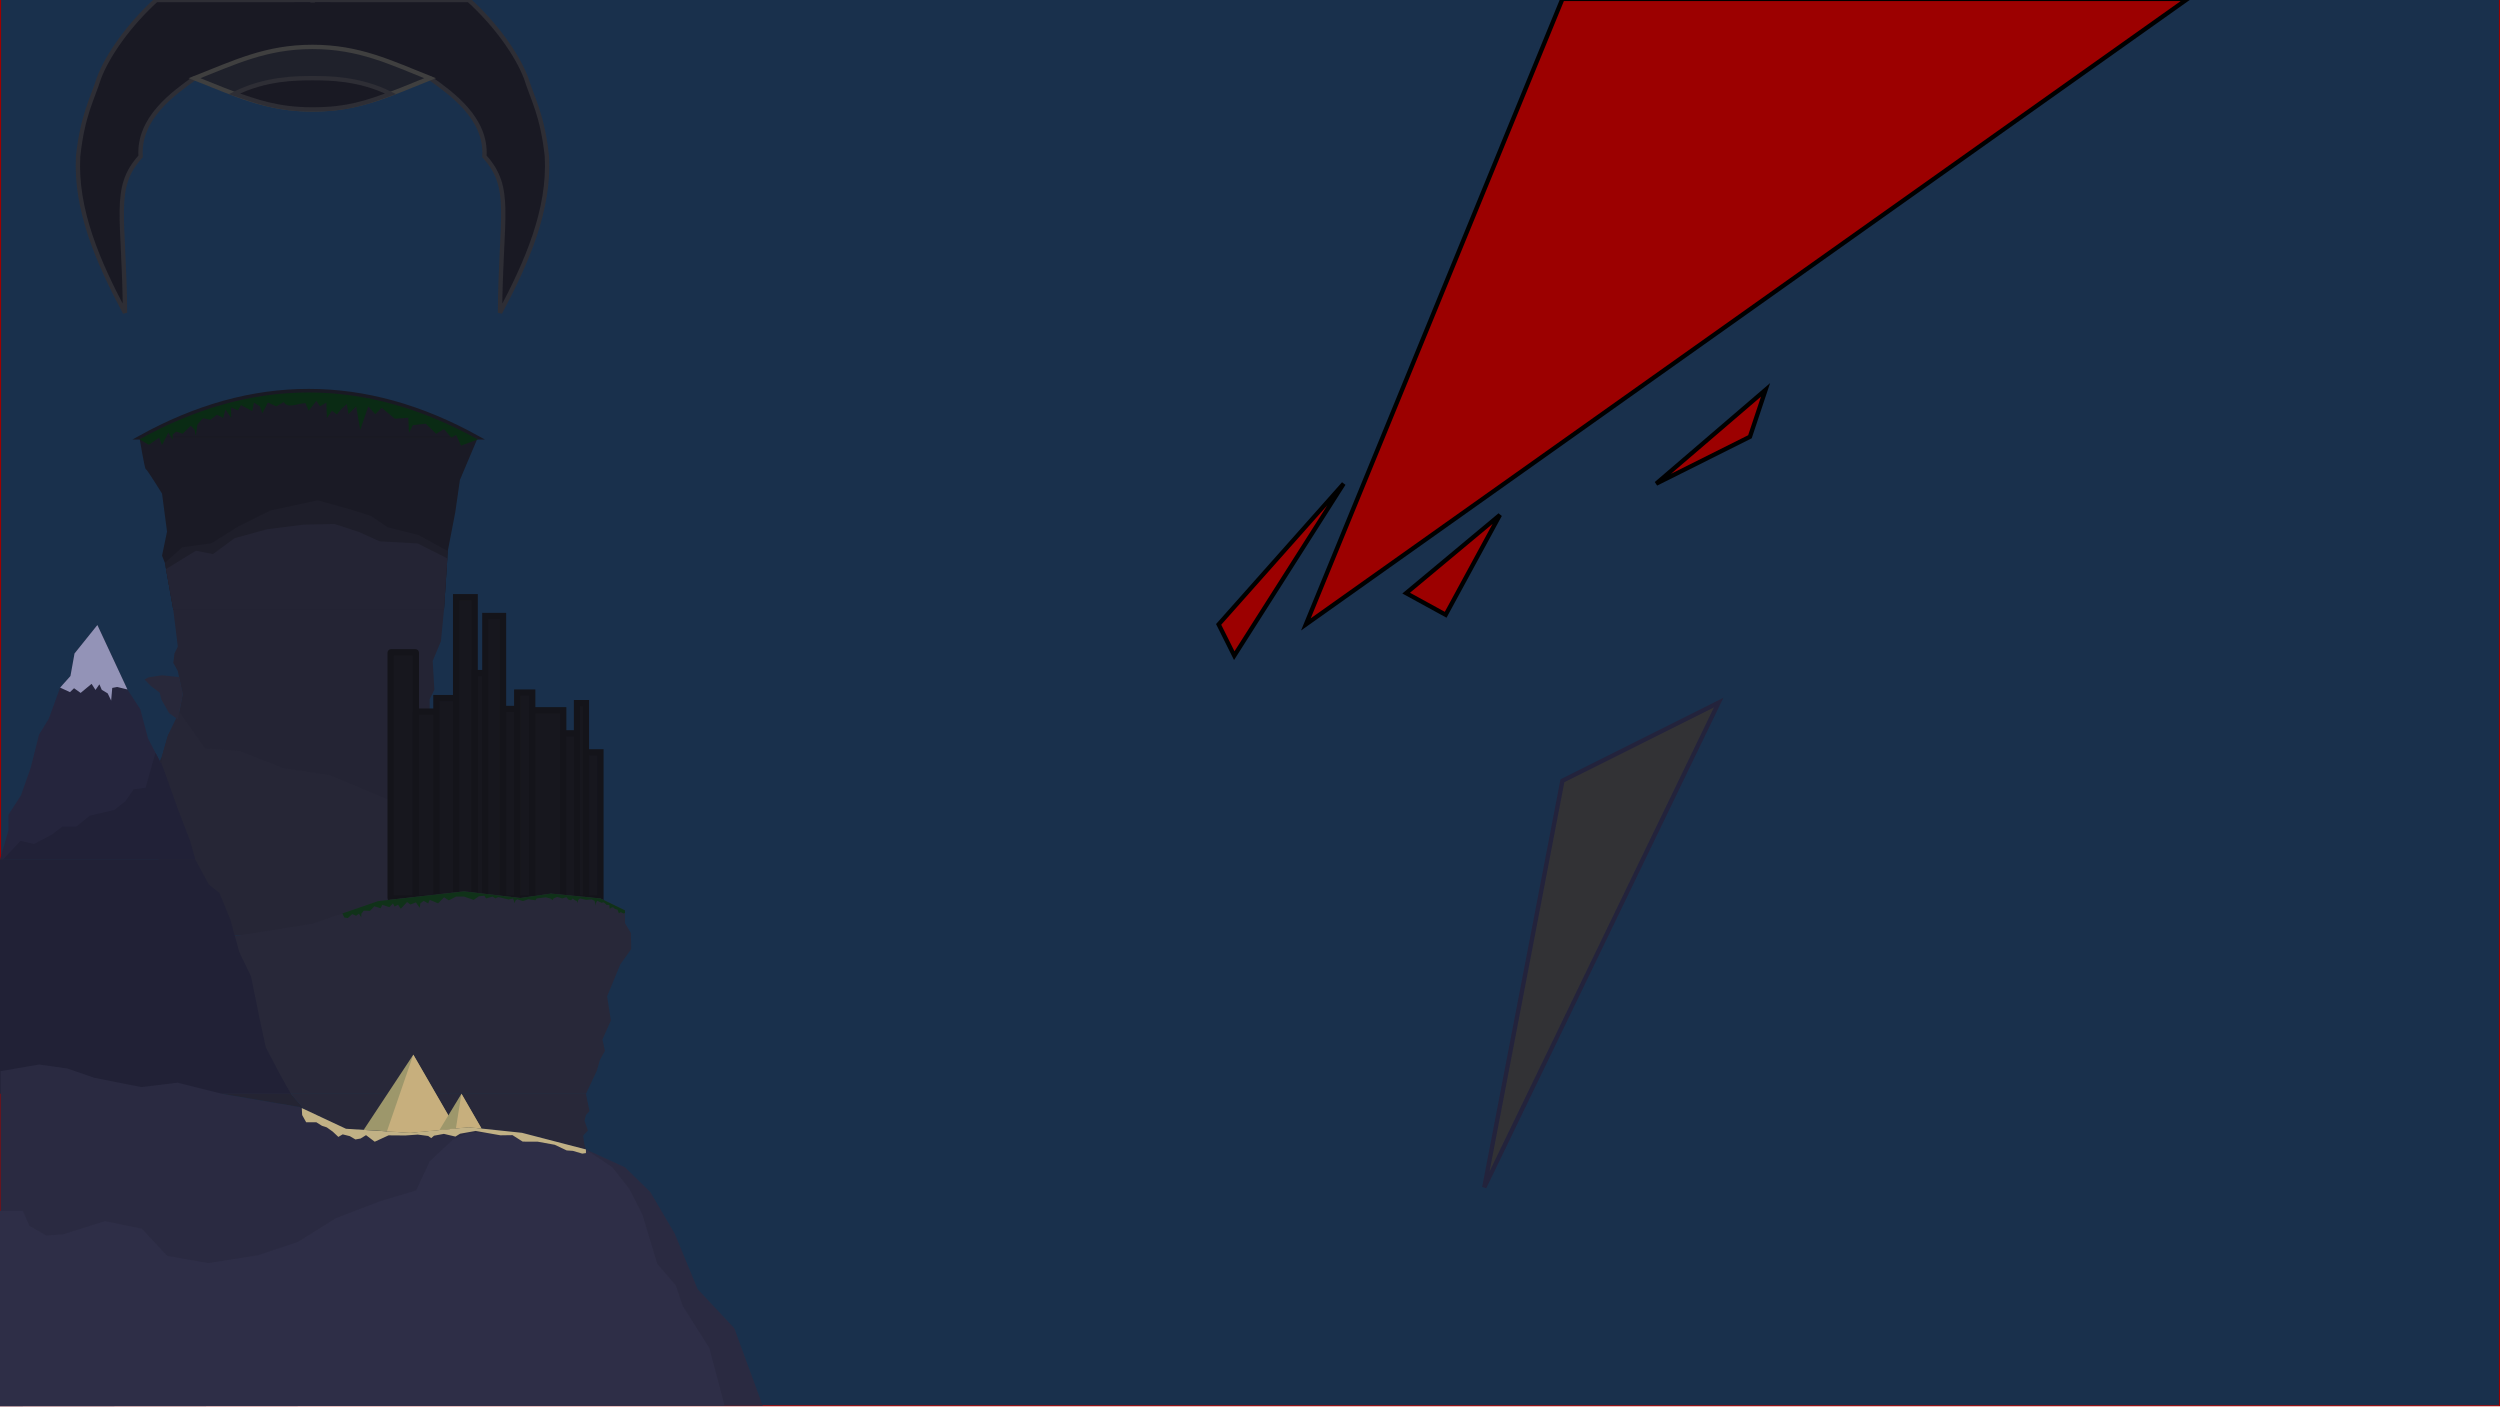
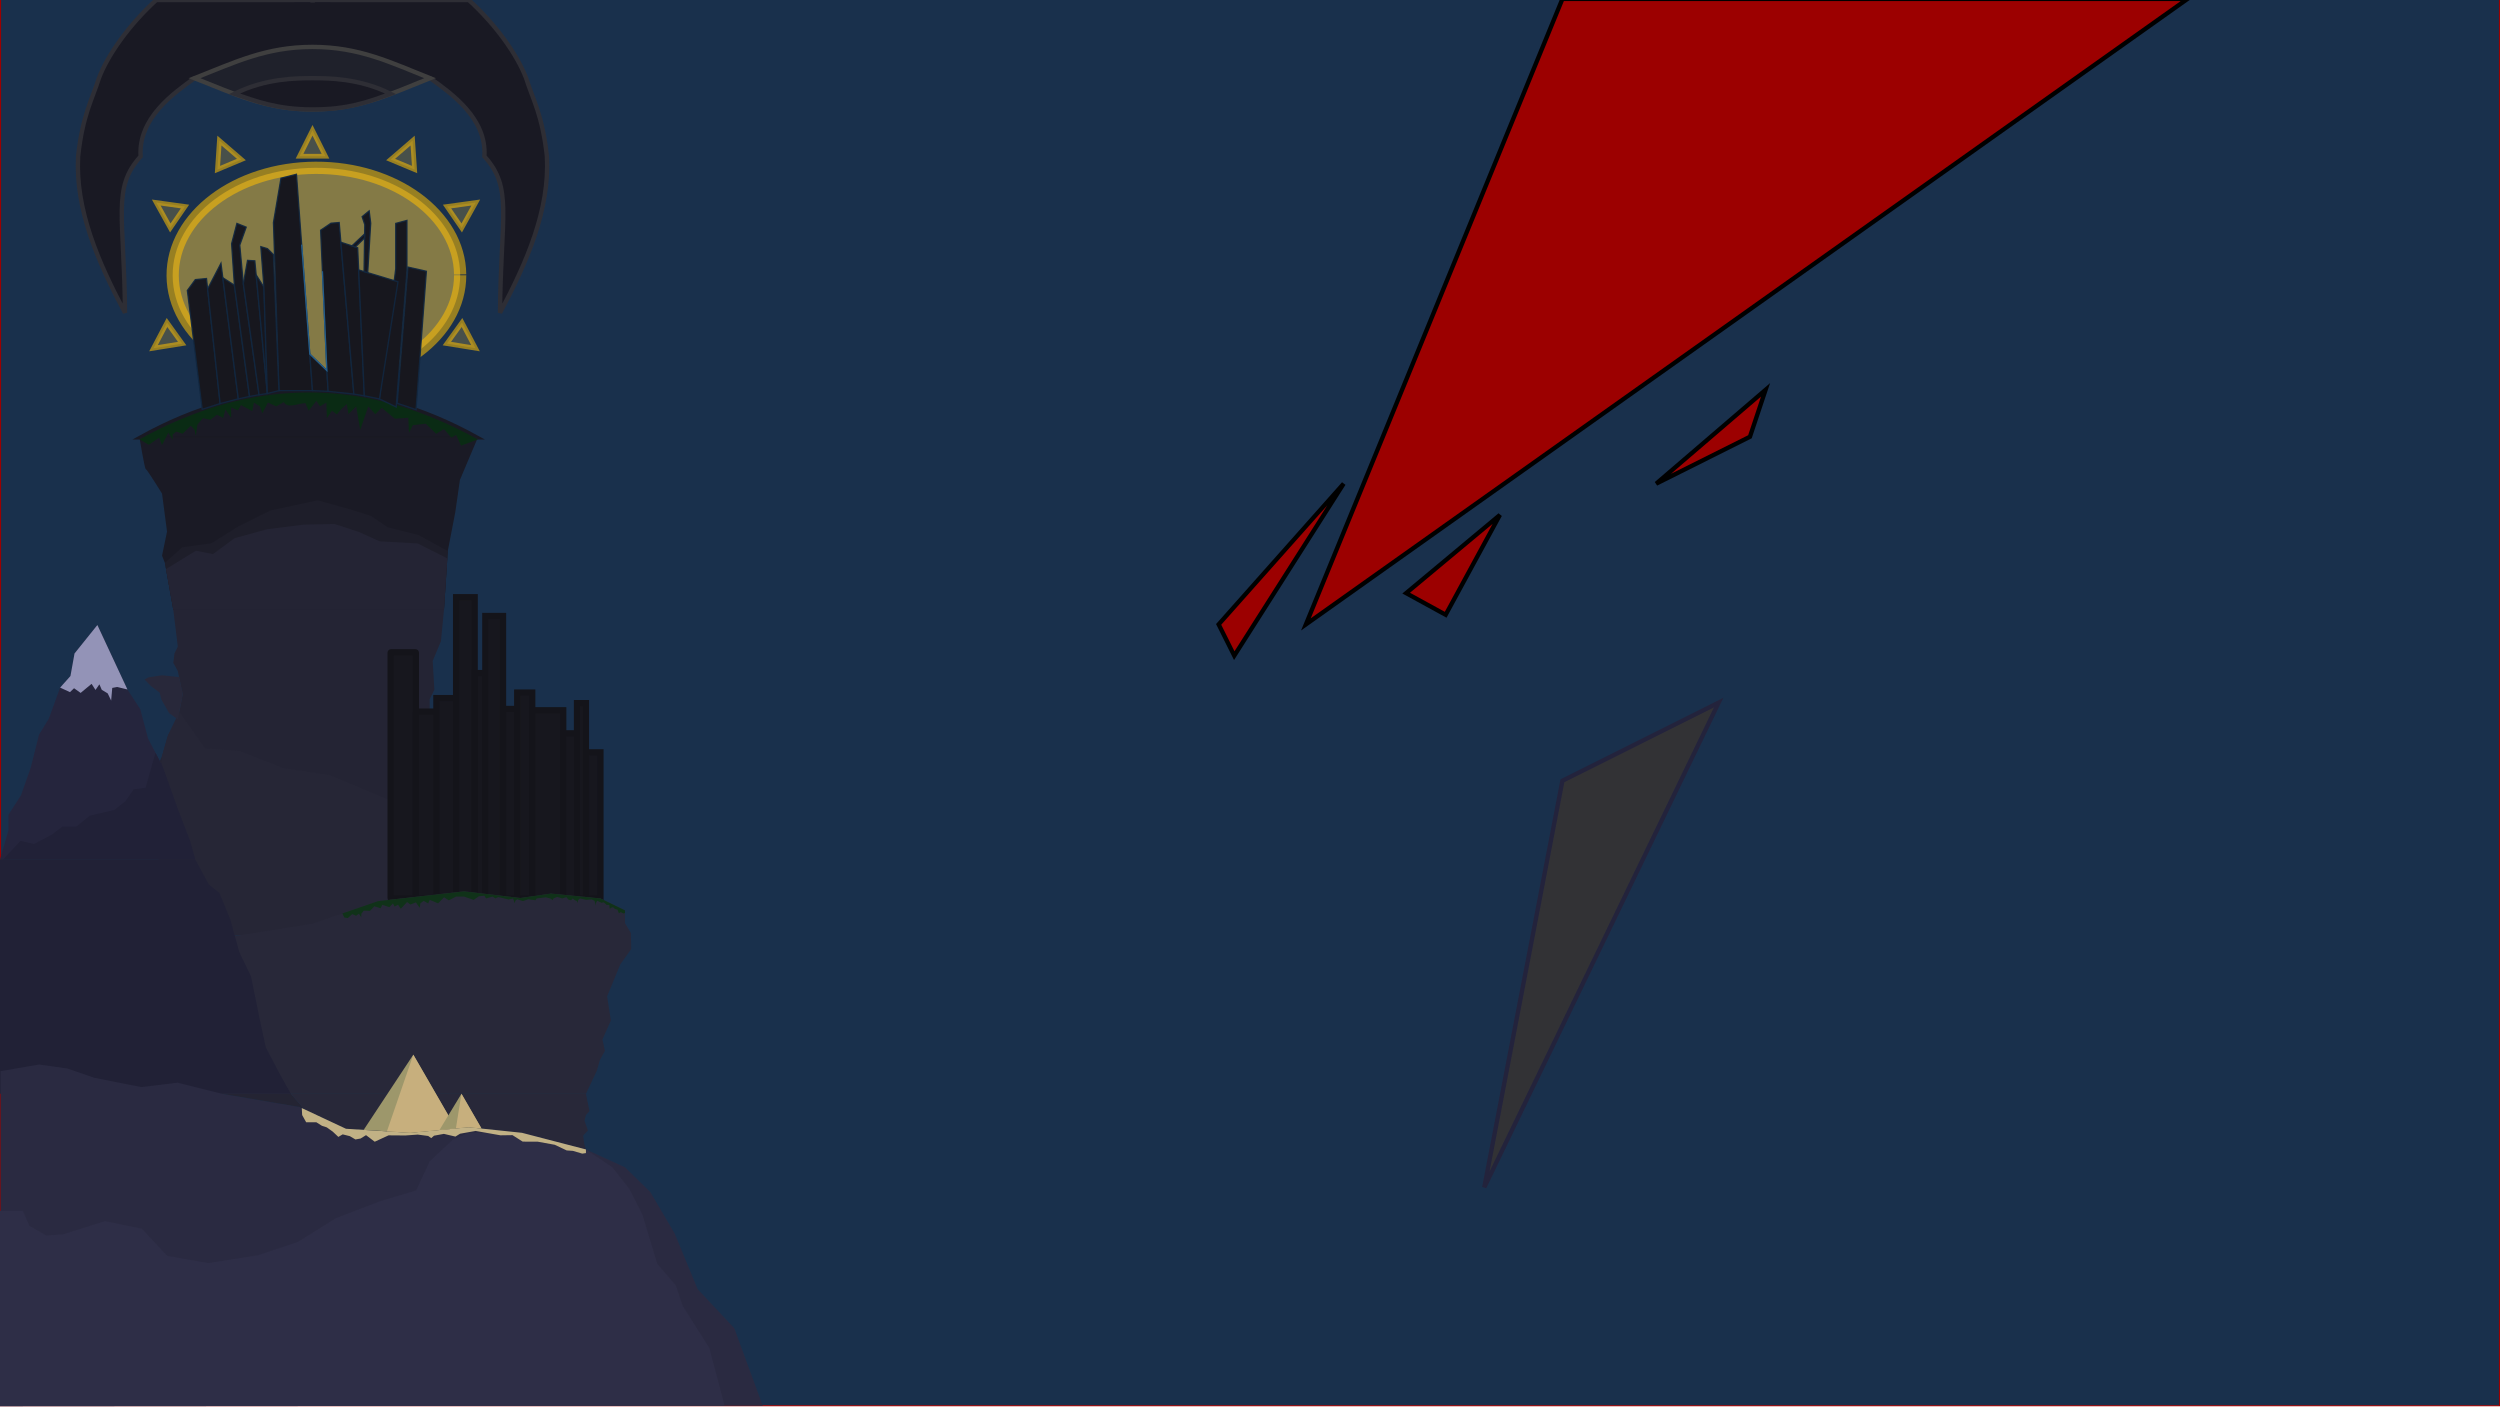
<svg xmlns="http://www.w3.org/2000/svg" width="1920" height="1080" viewBox="0 0 508 285.75" version="1.1" id="svg1">
  <defs id="defs1" />
  <g id="layer1">
    <path style="fill:#29293b;fill-opacity:1;stroke:#0a2b14;stroke-width:0.75;stroke-dasharray:none;stroke-opacity:0" d="m 90.994,111.979 -12.235,4.413 -6.875,-0.297 -9.167,3.145 -9.167,4.686 h 36.668 z" id="path17" />
    <rect style="fill:#19304c;fill-opacity:1;stroke:#9c0000;stroke-width:0.214" id="rect1" width="507.786" height="285.863" x="0.107" y="-0.22" />
+     <path style="fill:#ffcf40;fill-opacity:0.466;fill-rule:evenodd;stroke:#ffbf00;stroke-width:2.491;stroke-dasharray:none;stroke-opacity:0.55" id="path51" d="M 93.502,55.936 A 29.209,21.838 0 0 1 64.351,77.774 29.209,21.838 0 0 1 35.085,56.022 29.209,21.838 0 0 1 64.121,34.098 29.209,21.838 0 0 1 93.501,55.763" />
    <path style="fill:#9c0000;fill-opacity:1;stroke:#000000;stroke-width:0.882;stroke-dasharray:none;stroke-opacity:1" d="M 444.494,-0.22 H 317.483 L 265.357,126.878 Z" id="path1" />
    <path style="fill:#9c0000;fill-opacity:1;stroke:#000000;stroke-width:0.882;stroke-dasharray:none;stroke-opacity:1" d="m 273.03,98.281 -22.227,34.952 -3.175,-6.355 z" id="path2" />
    <path style="fill:#9c0000;fill-opacity:1;stroke:#000000;stroke-width:0.882;stroke-dasharray:none;stroke-opacity:1" d="m 285.731,120.523 19.052,-15.887 -11.025,20.284 z" id="path3" />
    <path style="fill:#9c0000;fill-opacity:1;stroke:#000000;stroke-width:0.882;stroke-dasharray:none;stroke-opacity:1" d="m 358.762,79.216 -22.227,19.065 19.052,-9.532 z" id="path4" />
    <path style="fill:#323235;fill-opacity:1;stroke:#23233c;stroke-width:0.882;stroke-dasharray:none;stroke-opacity:1" d="m 349.236,142.765 -31.753,15.887 -15.876,82.614 z" id="path5" />
    <path style="fill:#191923;fill-opacity:1;stroke:#2e2e35;stroke-width:0.882;stroke-dasharray:none;stroke-opacity:1" d="m 95.255,0 c 5.473,4.978 9.845,11.104 11.651,15.887 1.38,4.348 3.332,7.563 4.225,15.887 0.587,10.806 -4.005,21.384 -9.526,31.774 0.141,-19.761 2.654,-25.351 -3.175,-31.774 C 98.942,24.043 91.688,18.96 87.383,15.887 H 63.503 V 0 Z" id="path12" />
    <path style="fill:#191923;fill-opacity:1;stroke:#2e2e35;stroke-width:0.882;stroke-dasharray:none;stroke-opacity:1" d="M 31.75,0 C 26.277,4.978 21.905,11.104 20.099,15.887 18.719,20.235 16.767,23.451 15.874,31.774 15.287,42.581 19.879,53.158 25.399,63.549 25.258,43.788 22.745,38.198 28.575,31.774 28.064,24.043 35.228,18.96 39.533,15.887 H 63.503 V 0 Z" id="path10" />
    <rect style="fill:#191923;fill-opacity:1;stroke:#191923;stroke-width:0.882;stroke-dasharray:none;stroke-opacity:1" id="rect13" width="6.351" height="14.927" x="60.327" y="0.961" />
    <path style="fill:#1f212b;fill-opacity:1;stroke:#3f3f3f;stroke-width:0.882;stroke-dasharray:none;stroke-opacity:1" d="m 39.533,15.887 c 8.094,-3.177 14.444,-6.355 23.97,-6.355 9.526,0 15.876,3.177 23.88,6.355 -8.004,3.177 -14.354,6.355 -23.88,6.355 -9.526,1e-6 -15.876,-3.177 -23.97,-6.355 z" id="path9" />
    <path style="fill:#191923;fill-opacity:1;stroke:#2e2e35;stroke-width:0.882;stroke-dasharray:none;stroke-opacity:1" d="m 47.626,19.065 c 6.351,-3.177 12.701,-3.177 15.876,-3.177 3.175,0 9.526,0 15.876,3.177 -4.719,1.703 -8.675,3.177 -15.876,3.177 -7.182,0 -11.549,-1.69 -15.876,-3.177 z" id="path13" />
    <path style="fill:#1a1a25;fill-opacity:1;stroke:#191923;stroke-width:0.75;stroke-dasharray:none;stroke-opacity:1" d="m 28.341,88.937 c 11.459,-6.362 22.917,-9.542 34.376,-9.542 11.459,0 22.917,3.181 34.376,9.542 z" id="path14" />
    <path style="fill:#1a1a25;fill-opacity:1;stroke:#0a2b14;stroke-width:0.75;stroke-dasharray:none;stroke-opacity:0" d="m 28.341,88.937 c 0,0 1.055,6.362 1.271,6.362 0.216,0 3.312,4.996 3.312,4.996 l 1.017,7.728 -1.017,4.892 0.584,1.469 1.707,9.542 h 55.001 l 0.776,-11.946 1.515,-7.86 0.949,-6.602 3.634,-8.581 z" id="path16" />
    <path style="fill:#0a2b14;fill-opacity:1;stroke:#0a2b14;stroke-width:0.75;stroke-dasharray:none;stroke-opacity:0" d="m 28.341,89.29 c 11.459,-6.362 22.917,-9.542 34.376,-9.542 11.459,0 22.917,3.181 34.376,9.542 l -3.407,1.265 -1.005,-2.182 -0.969,0.564 -1.494,-1.756 -1.585,0.965 -2.119,-2.05 -2.624,0.297 -0.785,1.567 -0.134,-3.072 -2.727,0.191 -2.686,-2.217 -1.305,1.308 -1.415,-1.594 -1.646,4.765 -0.815,-4.765 -1.556,1.558 -0.374,-2.032 -1.114,1.046 -0.878,1.062 -1.008,-0.752 -1.026,1.516 -0.102,-3.162 -1.309,0.763 -0.715,-1.124 -1.577,2.013 -0.653,-1.547 c -1.639,0.063 -3.626,1.175 -4.406,-0.215 l -1.519,0.873 -1.703,-0.78 -1.135,2.2 -0.484,-1.42 -1.214,-0.76 -0.345,1.723 -2.292,-1.227 -0.61,1.069 -1.411,-0.592 0.027,2.125 -1.171,-1.713 -0.446,1.738 -1.288,-0.67 -1.315,1.029 -1.526,-0.331 -1.112,1.326 -0.316,2.272 -0.289,-1.277 -0.752,-0.774 -1.645,1.623 -1.31,-0.436 -0.717,0.601 -0.003,1.067 -0.874,-1.442 -1.285,2.509 -0.596,-1.499 -2.086,1.439 z" id="path15" />
    <path style="fill:#1e1e2a;fill-opacity:1;stroke:#0a2b14;stroke-width:0.75;stroke-dasharray:none;stroke-opacity:0" d="m 33.509,114.383 3.535,-3.181 5.893,-0.801 5.511,-3.442 6.506,-3.23 9.598,-2.07 6.637,1.857 4.203,1.324 3.368,2.288 6.324,1.615 5.911,3.235 -0.776,11.946 H 35.216 Z" id="path18" />
    <path style="fill:#242434;fill-opacity:1;stroke:#0a2b14;stroke-width:0.75;stroke-dasharray:none;stroke-opacity:0" d="m 33.733,115.636 6.067,-3.726 3.474,0.686 4.378,-3.23 6.613,-1.827 7.44,-0.935 6.269,-0.127 4.937,1.615 4.256,1.912 7.702,0.425 6.029,3.035 -0.68,10.462 H 35.216 Z" id="path19" />
    <path style="fill:#242434;fill-opacity:1;stroke:#0a2b14;stroke-width:0.75;stroke-dasharray:none;stroke-opacity:0" d="m 35.216,123.925 0.913,7.469 -0.675,1.378 -0.238,1.923 0.904,1.645 1,4.783 -1.01,5.067 -1.959,3.181 -1.226,4.245 -2.292,5.297 48.742,3.768 7.937,-3.932 v -16.671 l 0.956,-1.921 -0.342,-5.85 1.676,-4.02 0.616,-6.362 z" id="path20" />
    <path style="fill:#25253d;fill-opacity:1;stroke:#0a2b14;stroke-width:1.323;stroke-dasharray:none;stroke-opacity:0" d="m 19.787,127 6.108,13.102 2.609,4.008 1.591,5.981 2.99,5.726 0.891,5.535 2.227,3.181 2.481,6.49 1.004,3.602 H 0 l 1.718,-5.892 v -3.181 l 2.545,-3.945 1.972,-5.599 1.702,-6.744 1.988,-3.245 2.29,-6.299 2.1,-2.354 0.827,-4.581 z" id="path21" />
    <path style="fill:#262636;fill-opacity:1;stroke:#0a2b14;stroke-width:1.323;stroke-dasharray:none;stroke-opacity:0" d="m 36.415,144.66 5.268,7.405 7.131,0.562 8.683,3.442 9.538,1.44 12.341,5.174 v 11.943 7.938 C 65.085,190.082 47.625,190.5 31.75,190.5 l 1.174,-36.883 1.226,-4.245 z" id="path25" />
    <path style="fill:#28283a;fill-opacity:1;stroke:#0a2b14;stroke-width:1.323;stroke-dasharray:none;stroke-opacity:0" d="m 36.381,137.588 -3.448,-0.371 -2.744,0.405 -0.81,0.45 1.35,1.395 1.71,1.26 0.36,1.44 1.575,2.744 1.737,1.28 1.01,-5.067 z" id="path22" />
    <path style="fill:#9393b7;fill-opacity:1;stroke:#0a2b14;stroke-width:1.323;stroke-dasharray:none;stroke-opacity:0" d="m 12.216,139.72 2.004,0.923 0.827,-0.795 1.336,0.954 2.227,-1.845 0.795,1.241 0.795,-1.145 0.477,1.113 1.209,0.732 0.7,1.463 0.223,-2.577 1.003,-0.191 2.083,0.509 L 19.787,127 l -4.645,5.785 -0.827,4.581 z" id="path23" />
    <path style="fill:#212137;fill-opacity:1;stroke:#0a2b14;stroke-width:1.323;stroke-dasharray:none;stroke-opacity:0" d="m 31.59,152.954 -2.011,7.119 -2.429,0.315 -1.665,2.429 -2.249,1.755 -4.994,1.17 -2.699,2.204 h -2.834 l -2.204,1.665 -3.599,1.89 -2.744,-0.63 -3.516,3.755 39.044,0 -1.004,-3.602 -2.481,-6.49 -3.118,-8.717 z" id="path24" />
    <rect style="fill:#17171e;fill-opacity:1;stroke:#14141a;stroke-width:1.27;stroke-dasharray:none;stroke-opacity:1" id="rect25" width="5.129" height="50.024" x="79.375" y="132.539" ry="0.09" />
    <rect style="fill:#17171e;fill-opacity:1;stroke:#14141a;stroke-width:1.27;stroke-dasharray:none;stroke-opacity:1" id="rect26" width="4.665" height="37.966" x="84.504" y="144.596" ry="0.09" />
    <rect style="fill:#17171e;fill-opacity:1;stroke:#14141a;stroke-width:1.27;stroke-dasharray:none;stroke-opacity:1" id="rect27" width="4.454" height="40.711" x="88.674" y="141.852" />
    <rect style="fill:#17171e;fill-opacity:1;stroke:#14141a;stroke-width:1.27;stroke-dasharray:none;stroke-opacity:1" id="rect28" width="3.779" height="61.212" x="92.678" y="121.351" />
    <rect style="fill:#17171e;fill-opacity:1;stroke:#14141a;stroke-width:1.27;stroke-dasharray:none;stroke-opacity:1" id="rect29" width="2.159" height="45.795" x="96.457" y="136.768" />
    <rect style="fill:#17171e;fill-opacity:1;stroke:#14141a;stroke-width:1.27;stroke-dasharray:none;stroke-opacity:1" id="rect30" width="3.599" height="57.402" x="98.617" y="125.161" />
    <rect style="fill:#17171e;fill-opacity:1;stroke:#14141a;stroke-width:1.27;stroke-dasharray:none;stroke-opacity:1" id="rect31" width="2.879" height="38.506" x="102.216" y="144.056" />
    <rect style="fill:#17171e;fill-opacity:1;stroke:#14141a;stroke-width:1.27;stroke-dasharray:none;stroke-opacity:1" id="rect32" width="3.059" height="41.836" x="105.095" y="140.727" />
    <rect style="fill:#17171e;fill-opacity:1;stroke:#14141a;stroke-width:1.27;stroke-dasharray:none;stroke-opacity:1" id="rect33" width="6.299" height="38.236" x="108.155" y="144.326" />
    <rect style="fill:#17171e;fill-opacity:1;stroke:#14141a;stroke-width:1.27;stroke-dasharray:none;stroke-opacity:1" id="rect34" width="2.789" height="33.557" x="114.453" y="149.005" />
    <rect style="fill:#17171e;fill-opacity:1;stroke:#14141a;stroke-width:1.27;stroke-dasharray:none;stroke-opacity:1" id="rect35" width="1.82" height="39.688" x="117.242" y="142.875" />
    <rect style="fill:#17171e;fill-opacity:1;stroke:#14141a;stroke-width:1.27;stroke-dasharray:none;stroke-opacity:1" id="rect36" width="2.949" height="29.688" x="119.063" y="152.874" />
    <path style="fill:#282839;fill-opacity:1;stroke:#14141a;stroke-width:1.27;stroke-dasharray:none;stroke-opacity:0" d="m 127,184.997 -4.989,-2.434 -10.078,-0.985 -6.209,0.9 -11.427,-1.35 -17.456,1.98 L 63.5,187.693 45.873,190.5 39.688,192.465 V 222.25 h 79.375 l 2.206,-4.654 0.636,-2.227 1.018,-1.845 -0.509,-2.29 1.718,-3.881 -0.763,-4.899 2.672,-6.49 2.227,-3.118 -0.064,-3.245 L 127,187.566 Z" id="path36" />
    <path style="fill:#212136;fill-opacity:1;stroke:#14141a;stroke-width:1.27;stroke-dasharray:none;stroke-opacity:0" d="m 0,174.625 h 39.688 l 2.75,5.115 2.163,1.718 2.227,5.472 1.781,6.49 2.418,5.018 1.591,7.938 1.4,6.45 2.927,5.599 2.163,3.826 H 0 Z" id="path37" />
    <path style="fill:#2a2a41;fill-opacity:1;stroke:#14141a;stroke-width:1.27;stroke-dasharray:none;stroke-opacity:0" d="m 0.107,217.659 7.83,-1.35 5.739,0.81 5.489,1.89 9.538,1.89 7.378,-0.9 8.953,2.252 15.836,2.697 9.435,4.42 13.043,0.821 11.902,-1.139 10.812,1.139 13,3.379 7.938,3.627 5.148,5.026 4.963,8.462 4.645,11.256 7.444,7.938 5.79,15.768 H 0.107 Z" id="path38" />
    <path style="fill:#242433;fill-opacity:1;stroke:#14141a;stroke-width:1.27;stroke-dasharray:none;stroke-opacity:0" d="m 45.034,222.25 h 14.073 l 2.669,3.121 -0.906,-0.424 z" id="path39" />
    <path style="fill:#282839;fill-opacity:1;stroke:#14141a;stroke-width:1.27;stroke-dasharray:none;stroke-opacity:0" d="M 59.107,222.25 H 119.062 l 0.722,3.53 -0.722,0.787 -0.29,1.147 0.697,2.002 -0.969,1.034 0.227,1.711 0.335,1.106 -13,-3.379 -10.812,-1.139 -11.902,1.139 -13.043,-0.821 -8.529,-3.996 z" id="path40" />
    <path style="fill:#2e2e47;fill-opacity:1;stroke:#14141a;stroke-width:1.27;stroke-dasharray:none;stroke-opacity:0" d="m 106.062,230.188 13,3.379 5.387,3.658 3.436,4.358 2.64,5.185 3.022,10.021 3.817,4.454 1.336,4.072 5.472,8.653 3.054,11.675 L 0,285.75 v -39.688 h 4.645 l 1.336,3.028 3.436,1.972 3.436,-0.255 8.462,-2.672 7.508,1.527 5.154,5.535 8.335,1.463 10.116,-1.591 8.144,-2.736 7.635,-4.772 8.907,-3.436 7.444,-2.227 2.755,-5.917 4.689,-4.39 3.249,-1.406 z" id="path41" />
    <path style="fill:#c1b185;fill-opacity:1;stroke:#14141a;stroke-width:1.27;stroke-dasharray:none;stroke-opacity:0" d="m 61.323,225.159 8.982,4.208 13.043,0.821 11.902,-1.139 10.812,1.139 13,3.379 v 0.739 l -0.74,0.112 -1.912,-0.562 -1.26,-0.09 -2.429,-1.147 -3.464,-0.63 -3.042,-0.011 -2.075,-1.316 -2.441,0.034 -5.05,-0.889 -3.161,0.562 -0.945,0.585 -2.351,-0.551 -2.002,0.371 -0.562,0.495 -0.619,-0.439 -2.126,-0.281 -2.519,0.18 -3.408,-0.026 -2.812,1.297 -1.766,-1.338 -1.102,0.686 -1.057,0.19 -1.136,-0.674 -1.451,-0.36 -0.877,0.517 -1.147,-1.08 -1.203,-0.855 -0.99,-0.326 -1.125,-0.709 h -2.07 l -0.821,-1.473 z" id="path42" />
    <path style="fill:#9d976b;fill-opacity:1;stroke:#14141a;stroke-width:1.27;stroke-dasharray:none;stroke-opacity:0" d="m 73.898,229.593 10.087,-15.28 8.652,14.986 -9.289,0.889 z" id="path43" />
    <path style="fill:#c7af7d;fill-opacity:1;stroke:#14141a;stroke-width:0.265;stroke-dasharray:none;stroke-opacity:0" d="m 83.985,214.312 8.652,14.986 -9.289,0.889 -4.725,-0.297 z" id="path45" />
    <path style="fill:#9d976b;fill-opacity:1;stroke:#14141a;stroke-width:0.265;stroke-dasharray:none;stroke-opacity:0" d="m 89.299,229.618 4.468,-7.368 4.083,7.073 -2.6,-0.274 z" id="path46" />
    <path style="fill:#c7af7d;fill-opacity:1;stroke:#14141a;stroke-width:0.265;stroke-dasharray:none;stroke-opacity:0" d="m 93.767,222.25 4.083,7.073 -2.6,-0.274 -2.613,0.25 z" id="path47" />
    <path style="fill:#103219;fill-opacity:1;stroke:#14141a;stroke-width:0.265;stroke-dasharray:none;stroke-opacity:0" d="m 76.842,183.107 17.456,-1.98 11.427,1.35 6.209,-0.9 10.078,0.985 4.989,2.434 v 0.541 l -0.331,0.08 -0.517,-0.27 -0.406,0.223 -0.27,-0.74 -0.509,-0.111 -0.406,-0.382 -0.501,0.167 -0.127,0.262 -0.135,-0.875 -0.557,-0.024 -0.541,-0.509 -0.509,0.087 -0.835,-0.422 -0.247,0.437 -0.008,0.589 -0.286,-0.978 -0.549,-0.31 -1.204,0.087 -1.198,-0.287 -0.366,0.303 -0.159,0.628 -0.135,-0.414 -0.374,-0.135 -0.445,-0.382 -0.342,0.374 -0.533,-0.127 -0.422,-0.501 -0.835,0.254 -1.026,-0.302 -0.779,0.302 -0.111,0.35 -0.525,-0.35 -0.907,-0.222 -1.877,0.222 -0.215,0.374 -1.479,-0.207 -1.058,0.374 -1.185,-0.366 -0.366,0.286 -0.135,0.533 -0.334,-0.995 -0.899,0.223 -2.123,-0.501 -0.589,0.278 -0.541,-0.373 -1.336,0.373 -0.35,-0.556 -1.113,0.119 -1.047,0.732 -1.954,-0.661 -1.627,-0.012 -1.473,0.765 -0.979,-0.619 -1.203,1.237 -1.71,-0.72 -0.303,0.742 -0.911,-0.529 -0.675,0.484 -0.124,0.934 -0.787,-1.113 -1.113,0.439 -0.686,-0.506 -1.274,1.372 -0.557,-0.843 -0.684,0.398 -0.366,-0.636 -0.7,0.748 -1.447,-0.477 -0.334,0.7 -1.289,-0.402 -0.874,0.927 -1.28,-0.034 -0.486,0.627 -0.017,0.737 -0.461,-0.754 -0.59,0.433 -0.77,-0.349 -0.917,0.815 -0.711,-0.125 -0.385,-0.829 z" id="path48" />
+     <path style="fill:#17171e;fill-opacity:1;fill-rule:evenodd;stroke:#112740;stroke-width:0.265;stroke-opacity:0.906" d="m 84.541,83.252 2.105,-28.13 -3.747,-0.855 -2.187,27.671 z" id="path6" />
+     <path style="fill:#17171e;fill-opacity:1;fill-rule:evenodd;stroke:#112740;stroke-width:0.265;stroke-opacity:0.906" d="M 80.504,82.701 82.691,55.03 V 44.784 l -2.28,0.611 v 9.219 l -3.312,26.45 z" id="path7" />
+     <path style="fill:#17171e;fill-opacity:1;fill-rule:evenodd;stroke:#112740;stroke-width:0.265;stroke-opacity:0.906" d="M 41.089,83.172 38.065,59.022 39.688,56.817 l 2.273,-0.223 2.771,25.412 z" id="path8" />
+     <path style="fill:#17171e;fill-opacity:1;fill-rule:evenodd;stroke:#112740;stroke-width:0.265;stroke-opacity:0.906" d="m 63.5,79.375 -3.259,-43.968 -3.149,0.81 -1.529,8.998 1.124,34.161 z" id="path11" />
+     <path style="fill:#17171e;fill-opacity:1;fill-rule:evenodd;stroke:#112740;stroke-width:0.265;stroke-opacity:0.906" d="m 62.95,71.953 3.466,3.336 0.263,4.233 -3.179,-0.146 z" id="path26" />
+     <path style="fill:#17171e;fill-opacity:1;fill-rule:evenodd;stroke:#112740;stroke-width:0.265;stroke-opacity:0.906" d="m 66.679,79.521 -0.263,-4.233 -1.271,-28.499 2.115,-1.44 1.665,-0.135 2.977,34.861 z" id="path27" />
+     <path style="fill:#17171e;fill-opacity:1;fill-rule:evenodd;stroke:#112740;stroke-width:0.265;stroke-opacity:0.906" d="m 69.266,49.216 3.415,1.127 1.35,30.085 -2.13,-0.353 z" id="path28" />
+     <path style="fill:#17171e;fill-opacity:1;fill-rule:evenodd;stroke:#112740;stroke-width:0.265;stroke-opacity:0.906" d="M 72.883,54.85 80.867,57.262 77.099,81.065 74.03,80.428 Z" id="path29" />
+     <path style="fill:#17171e;fill-opacity:1;fill-rule:evenodd;stroke:#112740;stroke-width:0.265;stroke-opacity:0.906" d="m 73.971,55.179 0.151,-9.528 -0.541,-1.622 1.432,-1.177 0.318,2.481 -0.608,10.074 z" id="path30" />
+     <path style="fill:#17171e;fill-opacity:1;fill-rule:evenodd;stroke:#112740;stroke-width:0.265;stroke-opacity:0.906" d="m 72.211,50.188 v 0 l 1.869,-1.826 0.013,-0.832 -2.581,2.427 z" id="path31" />
+     <path style="fill:#17171e;fill-opacity:1;fill-rule:evenodd;stroke:#112740;stroke-width:0.265;stroke-opacity:0.906" d="m 42.19,58.697 2.71,-5.204 3.524,27.552 -3.692,0.962 z" id="path32" />
+     <path style="fill:#17171e;fill-opacity:1;fill-rule:evenodd;stroke:#112740;stroke-width:0.265;stroke-opacity:0.906" d="m 45.275,56.432 2.35,1.514 3.082,22.613 -2.284,0.485 z" id="path33" />
+     <path style="fill:#17171e;fill-opacity:1;fill-rule:evenodd;stroke:#112740;stroke-width:0.265;stroke-opacity:0.906" d="m 47.625,57.946 -0.566,-8.413 1.08,-4.139 1.89,0.765 -1.305,3.644 0.72,7.828 3.194,22.583 -1.93,0.344 z" id="path34" />
+     <path style="fill:#17171e;fill-opacity:1;fill-rule:evenodd;stroke:#112740;stroke-width:0.265;stroke-opacity:0.906" d="m 49.443,57.631 0.855,-4.724 1.485,0.09 2.546,26.965 -1.691,0.252 z" id="path35" />
+     <path style="fill:#17171e;fill-opacity:1;fill-rule:evenodd;stroke:#112740;stroke-width:0.265;stroke-opacity:0.906" d="m 52.052,55.853 1.575,2.498 0.701,21.611 z" id="path44" />
+     <path style="fill:#17171e;fill-opacity:1;fill-rule:evenodd;stroke:#112740;stroke-width:0.265;stroke-opacity:0.906" d="m 53.627,58.351 v 0 l -0.63,-8.233 1.35,0.405 1.215,1.215 1.124,27.637 -2.358,0.588 z" id="path49" />
+     <path style="fill:#19334c;fill-opacity:0;fill-rule:evenodd;stroke:#266394;stroke-width:0.265;stroke-opacity:0.906" d="M 65.516,55.114 66.416,75.289 62.95,71.953 61.301,49.711 v 0" id="path50" />
+     <path style="fill:#ffcf40;fill-opacity:0.205;fill-rule:evenodd;stroke:#ffbf00;stroke-width:0.967;stroke-dasharray:none;stroke-opacity:0.55" d="m 60.862,31.75 2.638,-5.276 2.638,5.276 z" id="path52" />
+     <path style="fill:#ffcf40;fill-opacity:0.205;fill-rule:evenodd;stroke:#ffbf00;stroke-width:0.967;stroke-dasharray:none;stroke-opacity:0.55" d="m 79.374,32.416 4.47,-3.849 0.397,5.885 z" id="path53" />
+     <path style="fill:#ffcf40;fill-opacity:0.205;fill-rule:evenodd;stroke:#ffbf00;stroke-width:0.967;stroke-dasharray:none;stroke-opacity:0.55" d="m 90.836,41.966 5.843,-0.811 -2.857,5.161 z" id="path54" />
+     <path style="fill:#ffcf40;fill-opacity:0.205;fill-rule:evenodd;stroke:#ffbf00;stroke-width:0.967;stroke-dasharray:none;stroke-opacity:0.55" d="M 49.054,32.416 44.584,28.567 44.187,34.453 Z" id="path55" />
+     <path style="fill:#ffcf40;fill-opacity:0.205;fill-rule:evenodd;stroke:#ffbf00;stroke-width:0.967;stroke-dasharray:none;stroke-opacity:0.55" d="M 37.593,41.966 31.75,41.155 l 2.857,5.161 z" id="path56" />
+     <path style="fill:#ffcf40;fill-opacity:0.205;fill-rule:evenodd;stroke:#ffbf00;stroke-width:0.967;stroke-dasharray:none;stroke-opacity:0.55" d="m 37.016,69.816 -5.824,0.94 2.743,-5.223 z" id="path58" />
+     <path style="fill:#ffcf40;fill-opacity:0.205;fill-rule:evenodd;stroke:#ffbf00;stroke-width:0.967;stroke-dasharray:none;stroke-opacity:0.55" d="m 90.798,69.816 5.824,0.94 -2.743,-5.223 z" id="path59" />
  </g>
</svg>
